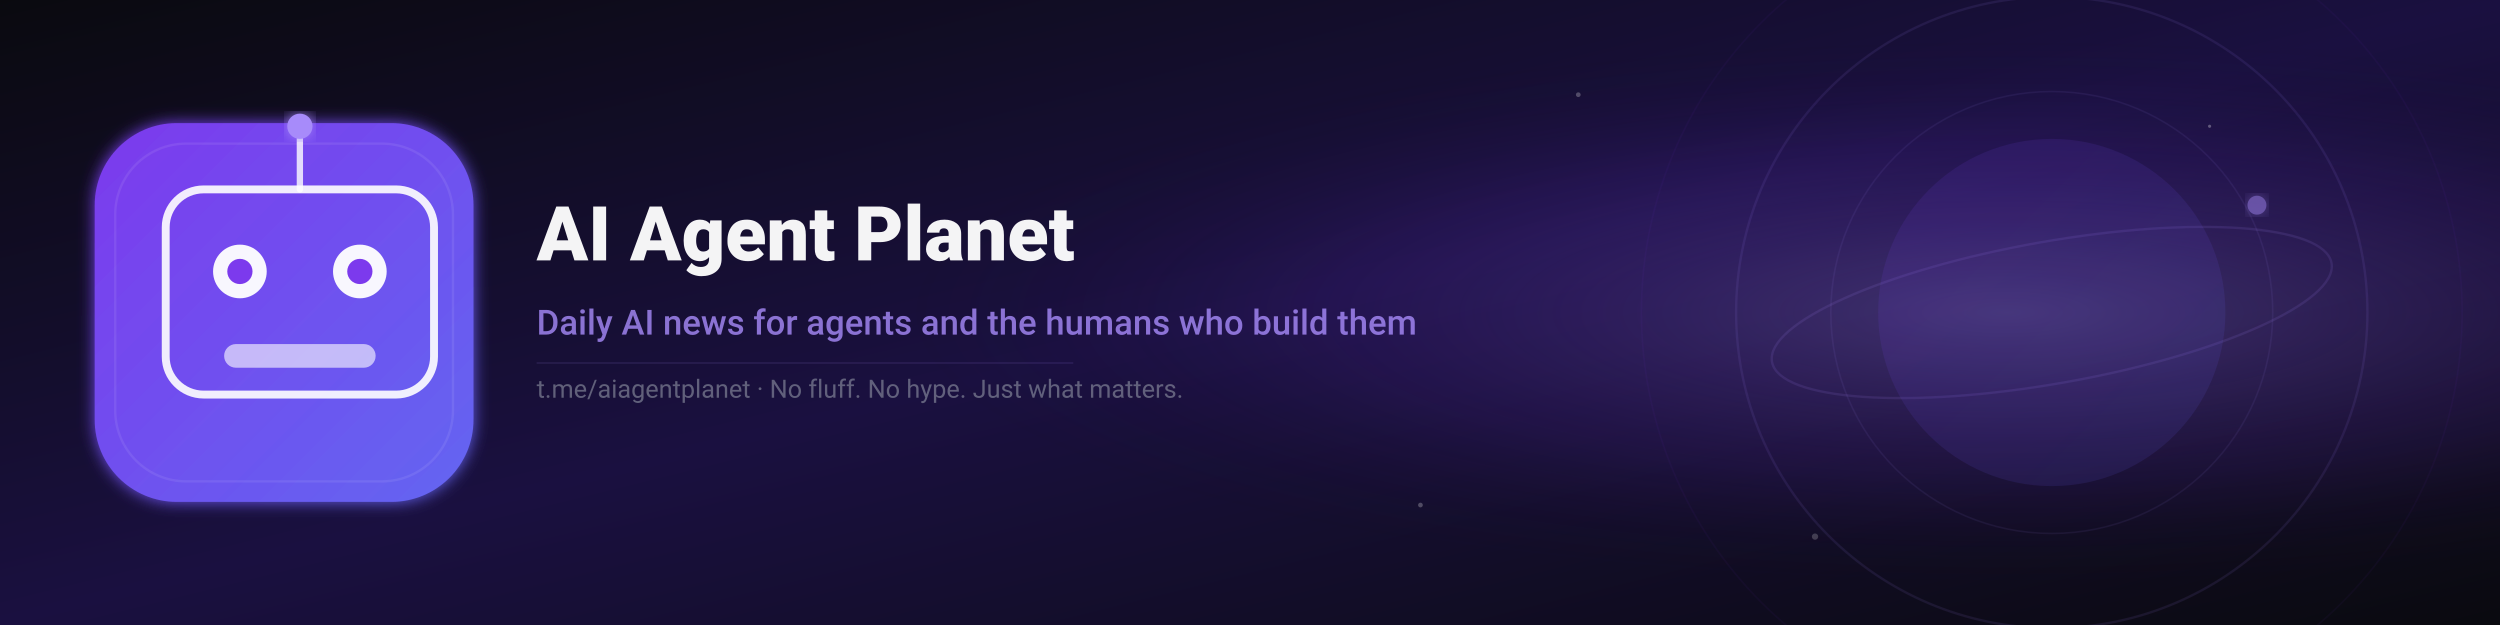
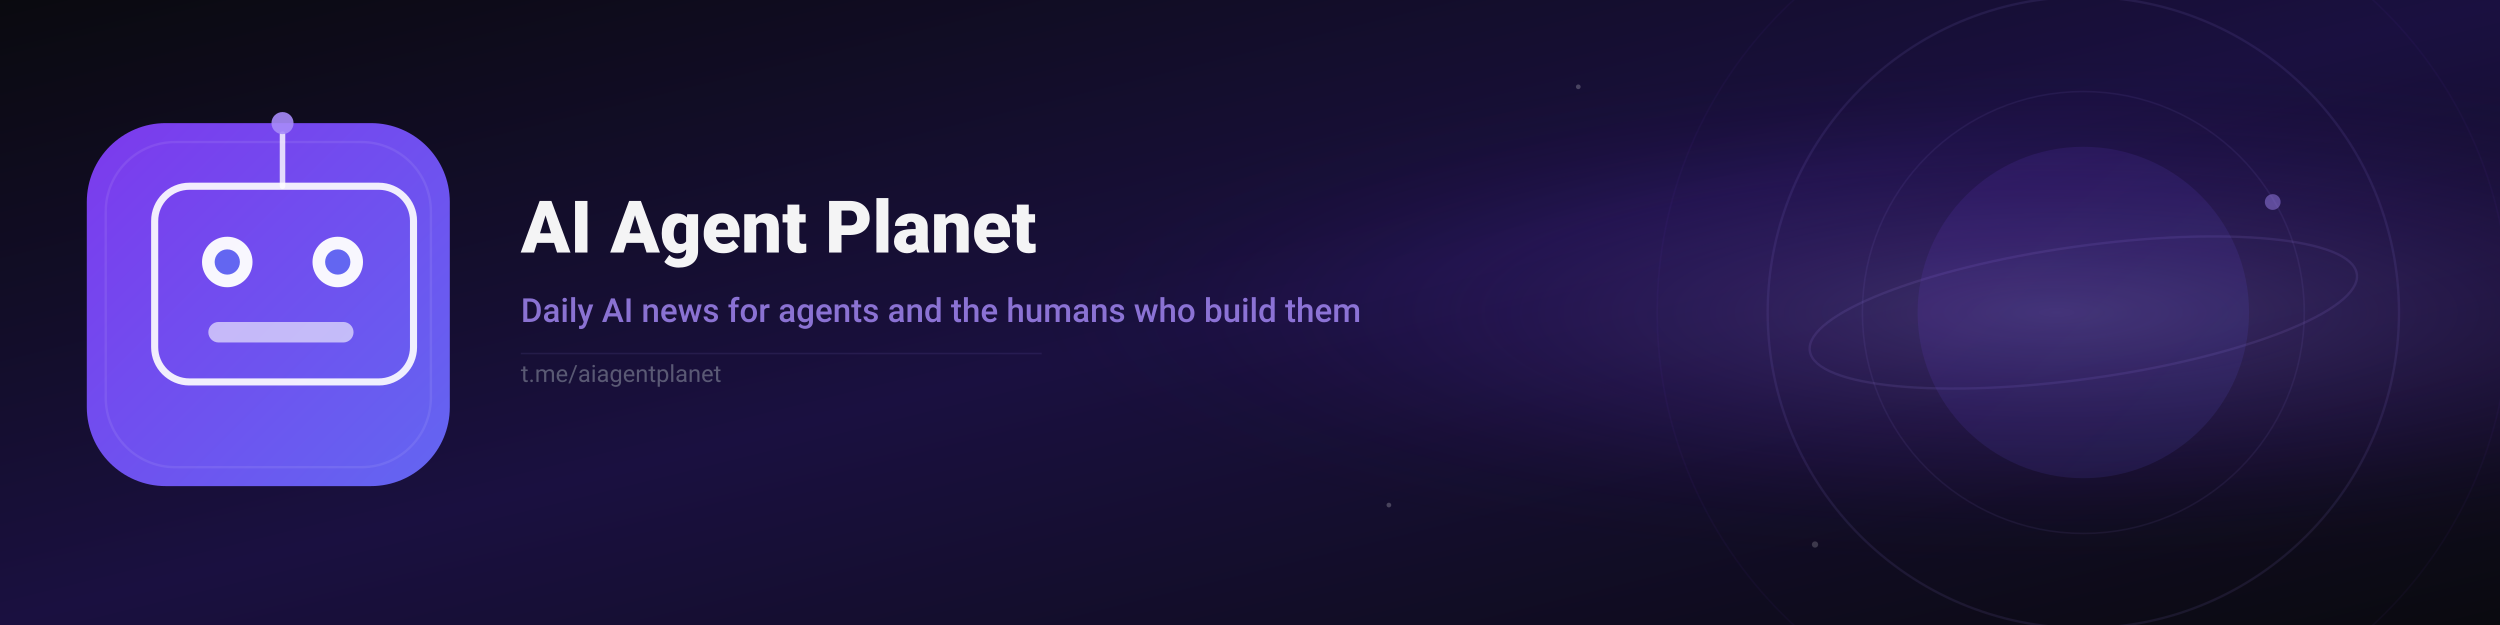
<svg xmlns="http://www.w3.org/2000/svg" viewBox="0 0 1584 396" width="1584" height="396">
  <defs>
    <linearGradient id="bg" x1="0%" y1="0%" x2="100%" y2="100%">
-       <stop offset="0%" style="stop-color:#0A0A0F" />
-       <stop offset="50%" style="stop-color:#1a1040" />
-       <stop offset="100%" style="stop-color:#0A0A0F" />
+       <stop offset="0%" stop-color="#0A0A0F" />
+       <stop offset="50%" stop-color="#1a1040" />
+       <stop offset="100%" stop-color="#0A0A0F" />
    </linearGradient>
-     <radialGradient id="planetGlow" cx="80%" cy="50%" r="45%">
-       <stop offset="0%" style="stop-color:#A78BFA;stop-opacity:0.3" />
-       <stop offset="60%" style="stop-color:#7C3AED;stop-opacity:0.1" />
-       <stop offset="100%" style="stop-color:#0A0A0F;stop-opacity:0" />
+     <radialGradient id="glow" cx="82%" cy="50%" r="42%">
+       <stop offset="0%" stop-color="#A78BFA" stop-opacity="0.28" />
+       <stop offset="60%" stop-color="#7C3AED" stop-opacity="0.08" />
+       <stop offset="100%" stop-color="#0A0A0F" stop-opacity="0" />
    </radialGradient>
    <linearGradient id="logoGrad" x1="0%" y1="0%" x2="100%" y2="100%">
-       <stop offset="0%" style="stop-color:#7C3AED" />
-       <stop offset="100%" style="stop-color:#6366F1" />
+       <stop offset="0%" stop-color="#7C3AED" />
+       <stop offset="100%" stop-color="#6366F1" />
    </linearGradient>
-     <filter id="glow">
-       <feGaussianBlur stdDeviation="5" result="blur" />
-       <feMerge>
-         <feMergeNode in="blur" />
-         <feMergeNode in="SourceGraphic" />
-       </feMerge>
-     </filter>
  </defs>
  <rect width="1584" height="396" fill="url(#bg)" />
-   <rect width="1584" height="396" fill="url(#planetGlow)" />
-   <circle cx="1300" cy="198" r="200" fill="none" stroke="rgba(167,139,250,0.1)" stroke-width="1.5" />
-   <circle cx="1300" cy="198" r="140" fill="none" stroke="rgba(167,139,250,0.08)" stroke-width="1" />
-   <circle cx="1300" cy="198" r="260" fill="none" stroke="rgba(124,58,237,0.05)" stroke-width="1" />
-   <ellipse cx="1300" cy="198" rx="180" ry="45" fill="none" stroke="rgba(167,139,250,0.12)" stroke-width="1.5" transform="rotate(-10 1300 198)" />
-   <circle cx="1300" cy="198" r="110" fill="url(#logoGrad)" opacity="0.12" />
-   <circle cx="1430" cy="130" r="6" fill="#A78BFA" opacity="0.5" filter="url(#glow)" />
-   <circle cx="1000" cy="60" r="1.5" fill="white" opacity="0.25" />
-   <circle cx="1150" cy="340" r="2" fill="white" opacity="0.2" />
-   <circle cx="900" cy="320" r="1.5" fill="white" opacity="0.25" />
-   <circle cx="1400" cy="80" r="1" fill="white" opacity="0.3" />
-   <rect x="60" y="78" width="240" height="240" rx="52" ry="52" fill="url(#logoGrad)" filter="url(#glow)" />
-   <rect x="73" y="91" width="214" height="214" rx="45" ry="45" fill="none" stroke="rgba(255,255,255,0.08)" stroke-width="1.5" />
-   <rect x="105" y="120" width="170" height="130" rx="24" ry="24" fill="none" stroke="white" stroke-width="5" opacity="0.9" />
-   <circle cx="152" cy="172" r="17" fill="white" opacity="0.95" />
-   <circle cx="152" cy="172" r="8" fill="#7C3AED" />
-   <circle cx="228" cy="172" r="17" fill="white" opacity="0.95" />
-   <circle cx="228" cy="172" r="8" fill="#7C3AED" />
-   <line x1="190" y1="120" x2="190" y2="88" stroke="white" stroke-width="4" stroke-linecap="round" opacity="0.8" />
-   <circle cx="190" cy="80" r="8" fill="#A78BFA" filter="url(#glow)" />
-   <rect x="142" y="218" width="96" height="15" rx="7.5" fill="white" opacity="0.6" />
-   <text x="340" y="165" font-family="-apple-system, BlinkMacSystemFont, 'Segoe UI', Roboto, sans-serif" font-weight="800" font-size="48" fill="white" opacity="0.95">AI Agent Planet</text>
-   <text x="340" y="212" font-family="-apple-system, BlinkMacSystemFont, 'Segoe UI', Roboto, sans-serif" font-weight="500" font-size="22" fill="#A78BFA" opacity="0.8">Daily AI news for agents and the humans who build them</text>
-   <text x="340" y="252" font-family="-apple-system, BlinkMacSystemFont, 'Segoe UI', Roboto, sans-serif" font-weight="400" font-size="16" fill="#9CA3AF" opacity="0.55">t.me/aiagentplanet · No fluff. No hype. Just what matters.</text>
-   <line x1="340" y1="230" x2="680" y2="230" stroke="rgba(167,139,250,0.12)" stroke-width="1" />
+   <rect width="1584" height="396" fill="url(#glow)" />
+   <circle cx="1320" cy="198" r="200" fill="none" stroke="#A78BFA" stroke-width="1.5" opacity="0.1" />
+   <circle cx="1320" cy="198" r="140" fill="none" stroke="#A78BFA" stroke-width="1" opacity="0.08" />
+   <circle cx="1320" cy="198" r="270" fill="none" stroke="#7C3AED" stroke-width="1" opacity="0.05" />
+   <ellipse cx="1320" cy="198" rx="175" ry="42" fill="none" stroke="#A78BFA" stroke-width="1.5" opacity="0.12" transform="rotate(-8 1320 198)" />
+   <circle cx="1320" cy="198" r="105" fill="url(#logoGrad)" opacity="0.12" />
+   <circle cx="1440" cy="128" r="5" fill="#A78BFA" opacity="0.45" />
+   <circle cx="1000" cy="55" r="1.5" fill="white" opacity="0.22" />
+   <circle cx="1150" cy="345" r="2" fill="white" opacity="0.18" />
+   <circle cx="880" cy="320" r="1.5" fill="white" opacity="0.22" />
+   <rect x="55" y="78" width="230" height="230" rx="50" ry="50" fill="url(#logoGrad)" />
+   <rect x="67" y="90" width="206" height="206" rx="44" ry="44" fill="none" stroke="white" stroke-width="1.5" opacity="0.08" />
+   <rect x="98" y="118" width="164" height="124" rx="22" ry="22" fill="none" stroke="white" stroke-width="4.5" opacity="0.9" />
+   <circle cx="144" cy="166" r="16" fill="white" opacity="0.95" />
+   <circle cx="144" cy="166" r="8" fill="#6366F1" />
+   <circle cx="214" cy="166" r="16" fill="white" opacity="0.95" />
+   <circle cx="214" cy="166" r="8" fill="#6366F1" />
+   <line x1="179" y1="118" x2="179" y2="85" stroke="white" stroke-width="3.5" stroke-linecap="round" opacity="0.8" />
+   <circle cx="179" cy="78" r="7" fill="#A78BFA" opacity="0.9" />
+   <rect x="132" y="204" width="92" height="13" rx="6.5" fill="white" opacity="0.6" />
+   <text x="330" y="160" font-family="BlinkMacSystemFont, -apple-system, Segoe UI, Roboto, sans-serif" font-weight="800" font-size="46" fill="white" opacity="0.95">AI Agent Planet</text>
+   <text x="330" y="204" font-family="BlinkMacSystemFont, -apple-system, Segoe UI, Roboto, sans-serif" font-weight="500" font-size="21" fill="#A78BFA" opacity="0.8">Daily AI news for agents and the humans who build them</text>
+   <text x="330" y="242" font-family="BlinkMacSystemFont, -apple-system, Segoe UI, Roboto, sans-serif" font-weight="400" font-size="15" fill="#9CA3AF" opacity="0.5">t.me/aiagentplanet</text>
+   <line x1="330" y1="224" x2="660" y2="224" stroke="#A78BFA" stroke-width="1" opacity="0.1" />
</svg>
